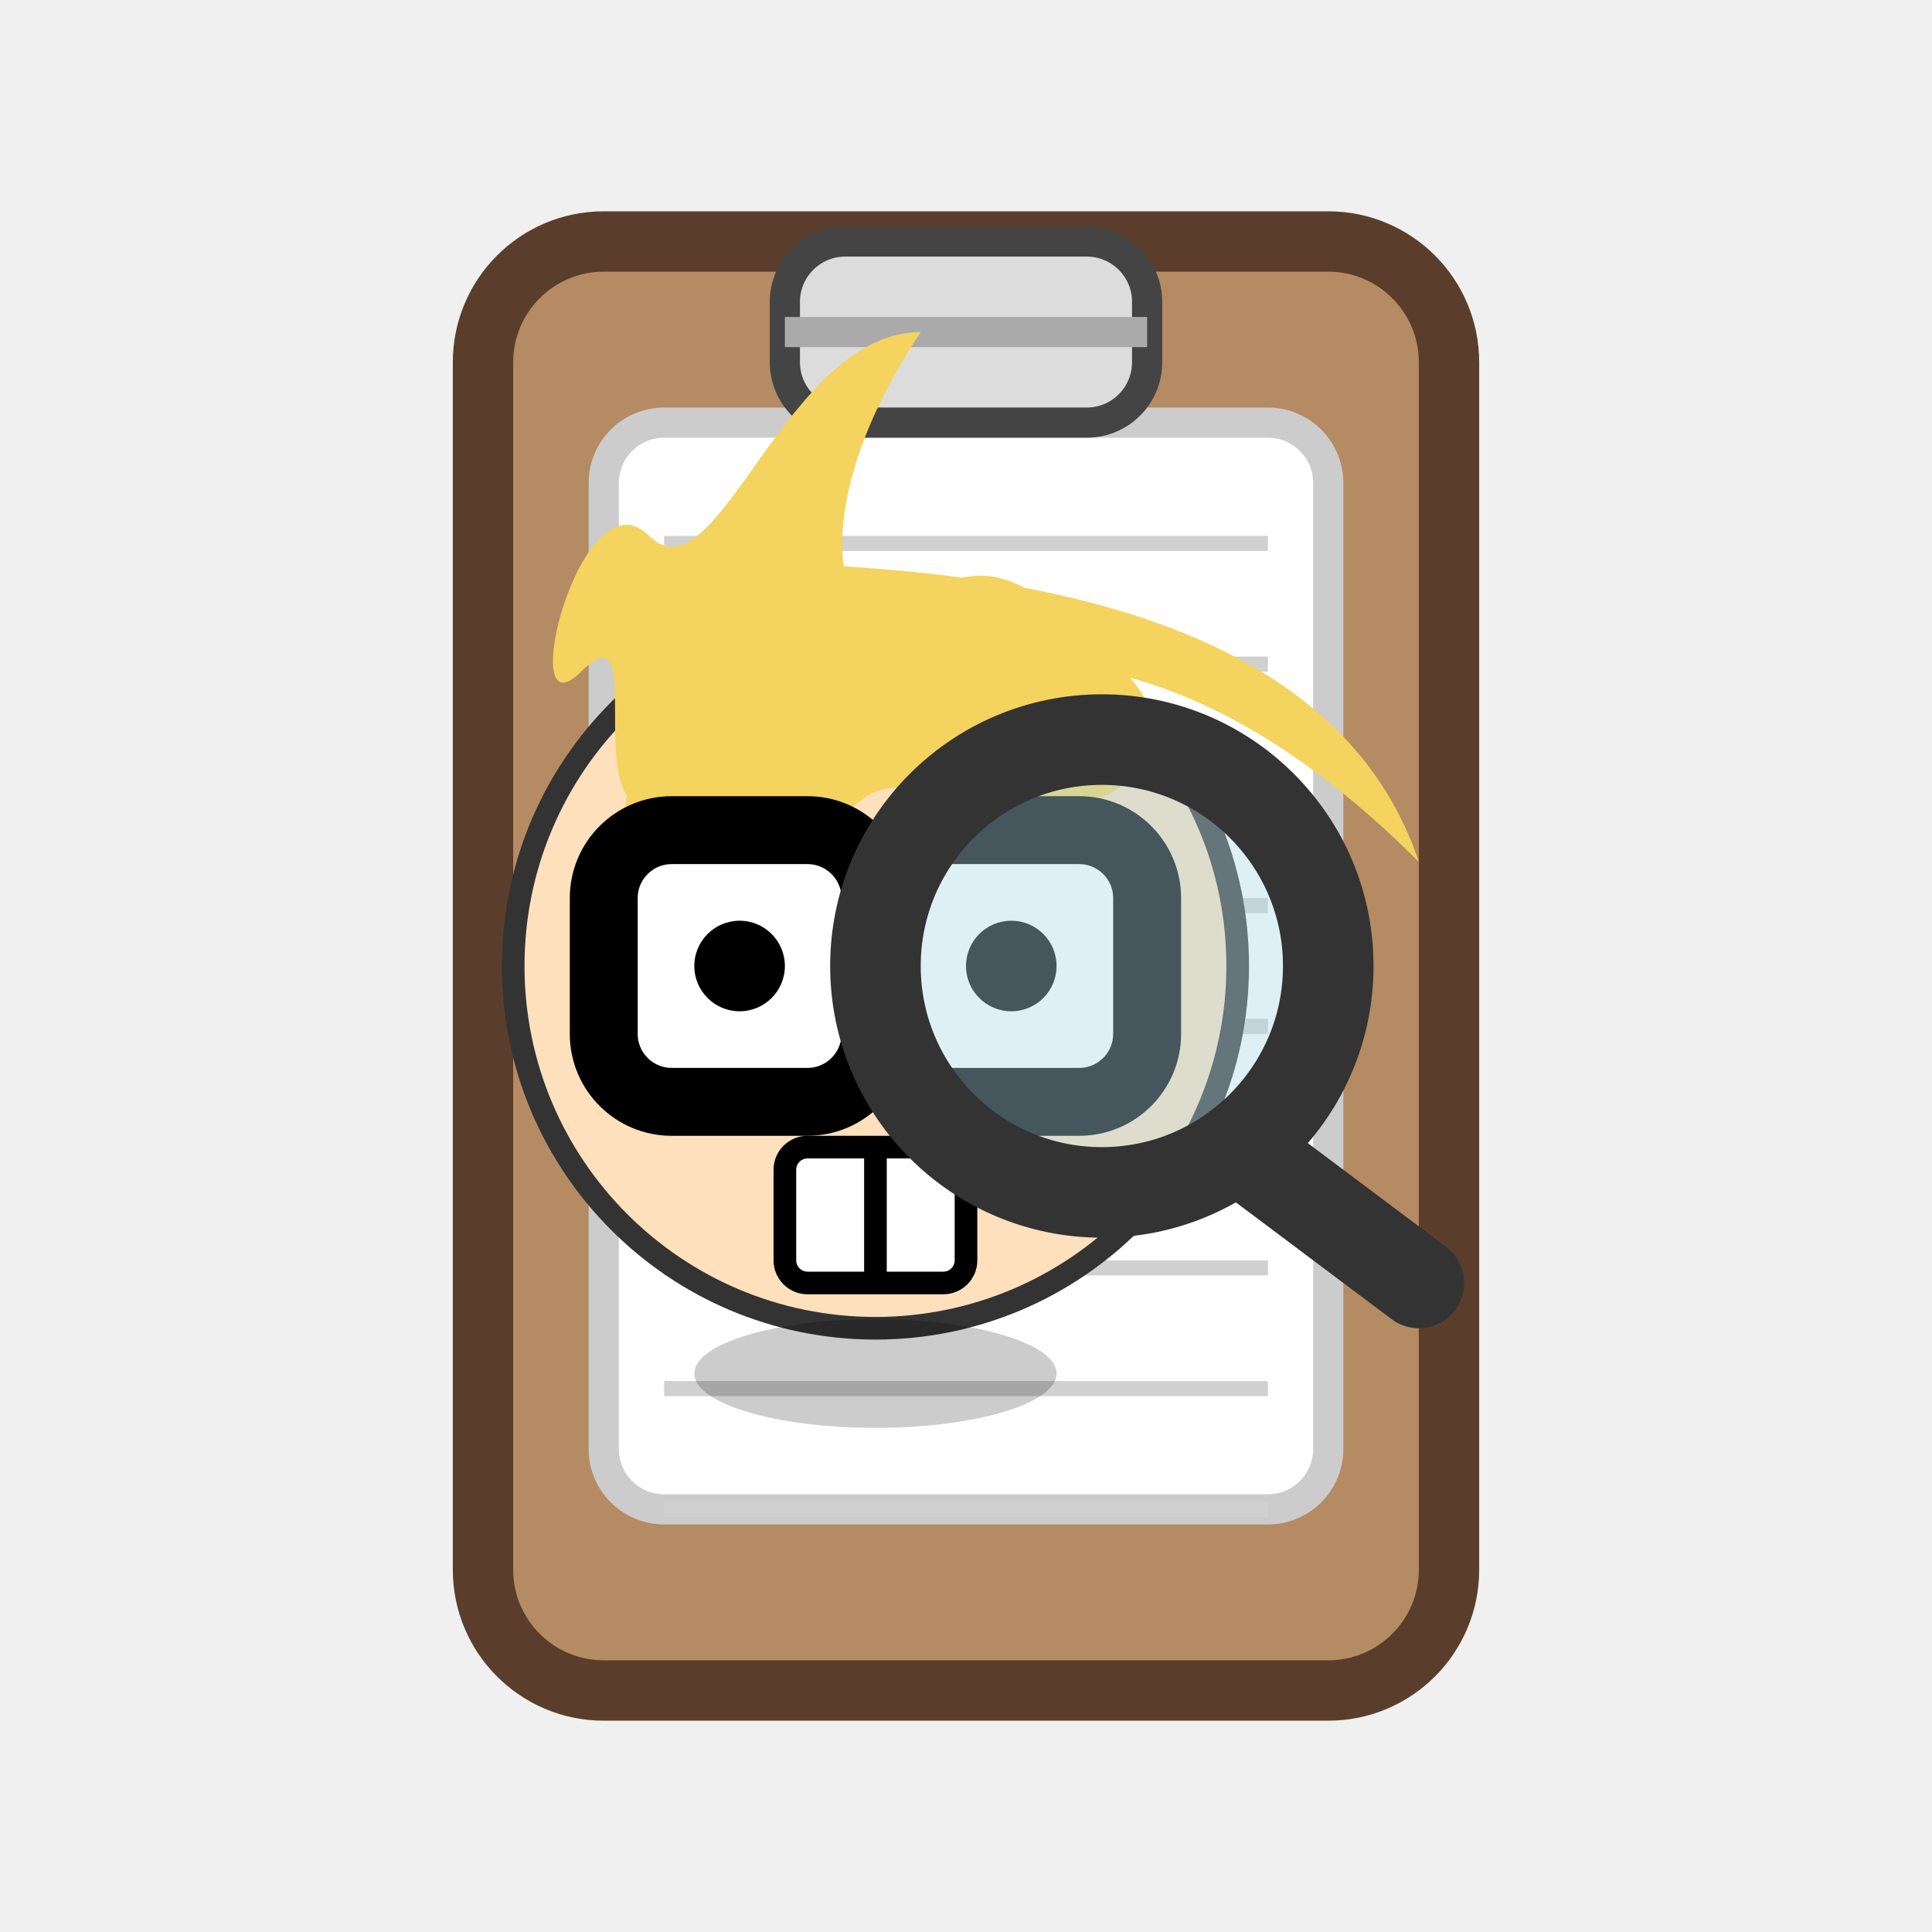
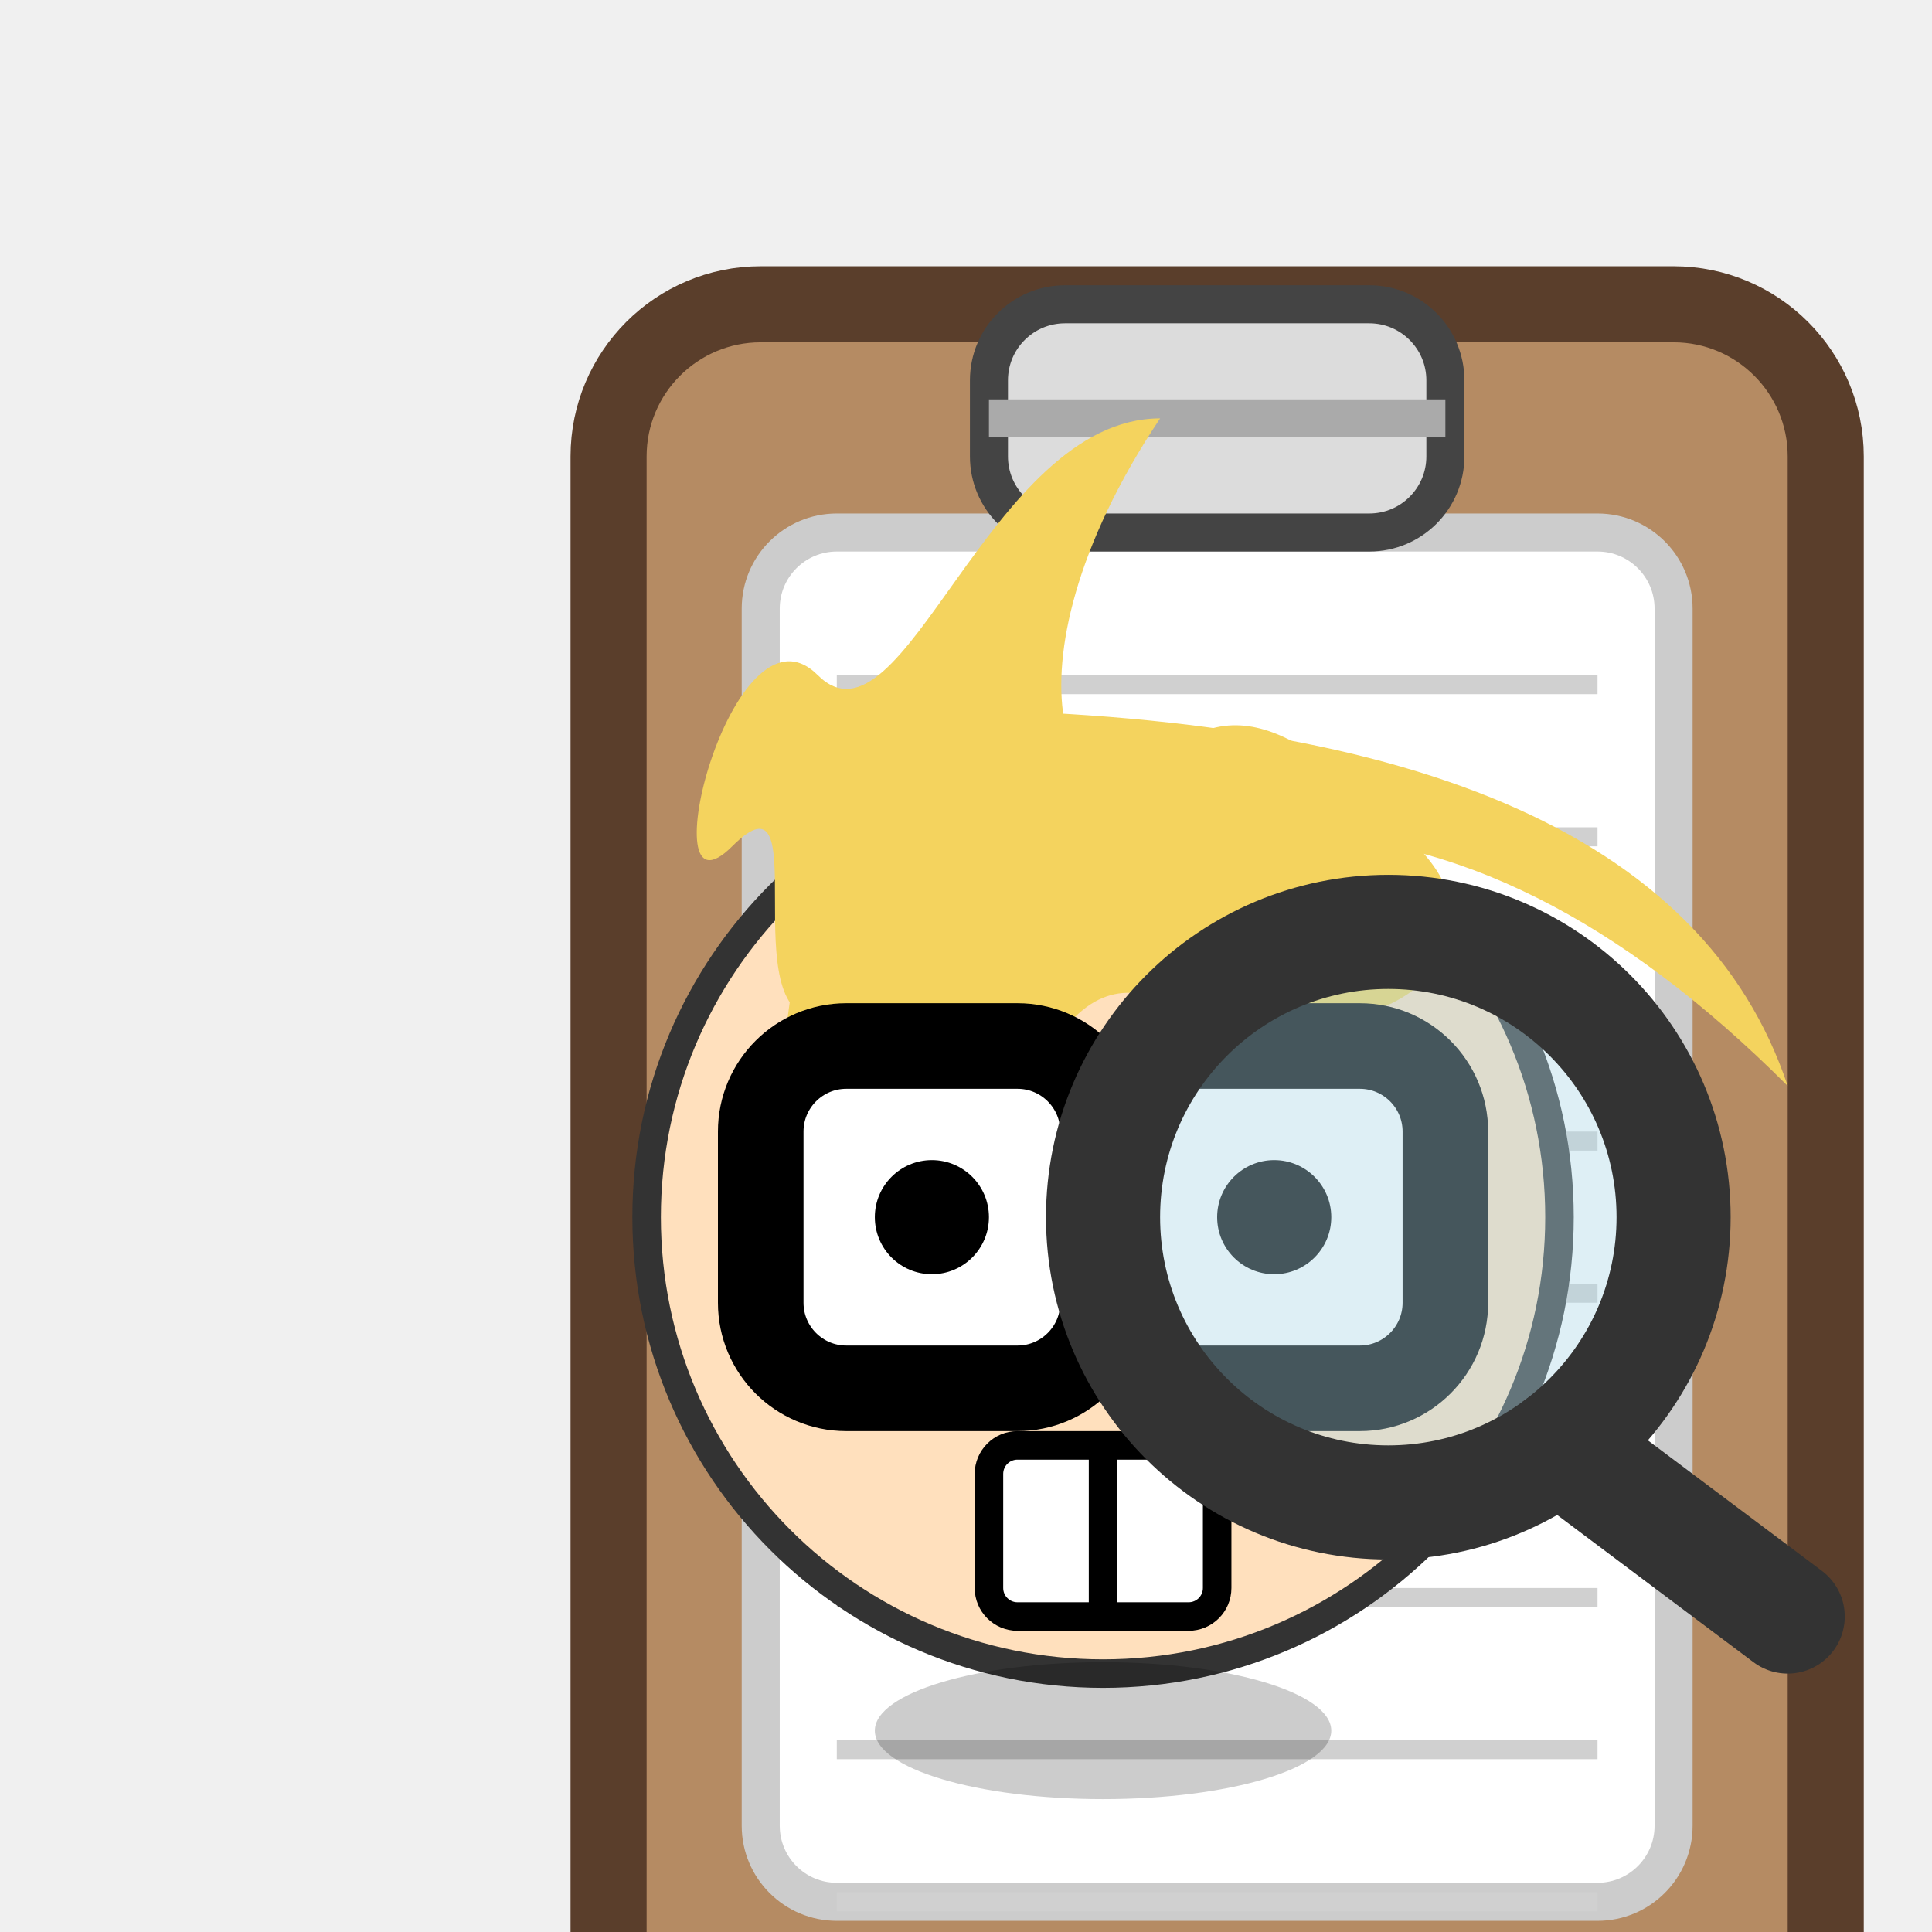
- <svg xmlns="http://www.w3.org/2000/svg" viewBox="0 0 64 64" width="256" height="256">
+ <svg xmlns="http://www.w3.org/2000/svg" viewBox="0 0 64 64" width="256" height="256" transform="scale(1.26)">
  <rect x="16" y="8" width="32" height="48" rx="4" ry="4" fill="#b58b63" stroke="#5a3e2b" stroke-width="2" />
  <rect x="20" y="14" width="24" height="36" rx="2" fill="#ffffff" stroke="#ccc" stroke-width="1" />
  <g stroke="#d0d0d0" stroke-width="0.5">
    <line x1="22" y1="18" x2="42" y2="18" />
    <line x1="22" y1="22" x2="42" y2="22" />
    <line x1="22" y1="26" x2="42" y2="26" />
    <line x1="22" y1="30" x2="42" y2="30" />
    <line x1="22" y1="34" x2="42" y2="34" />
    <line x1="22" y1="38" x2="42" y2="38" />
    <line x1="22" y1="42" x2="42" y2="42" />
    <line x1="22" y1="46" x2="42" y2="46" />
    <line x1="22" y1="50" x2="42" y2="50" />
  </g>
  <rect x="26" y="8" width="12" height="6" rx="2" fill="#dcdcdc" stroke="#444" stroke-width="1" />
  <line x1="26" y1="11" x2="38" y2="11" stroke="#aaa" stroke-width="1" />
  <g transform="translate(32,32) scale(1.5) translate(-34,-32)">
    <circle cx="32" cy="32" r="8" fill="#ffe0bd" stroke="#333" stroke-width="0.5" />
    <path d="M24 30 Q32 22 40 30 Q38 24 26 24 Q24 27 24 30 Z" fill="#f4d35e" transform="scale(1.1) translate(0,-3)" />
    <path d="M50,10            C40,10 35,30 30,25            C25,20 20,40 25,35            C30,30 25,45 30,45            C35,45 40,50 45,45            C50,40 55,50 60,45            C65,45 70,40 65,35            C60,30 55,25 50,30            C45,35 40,25 50,10" fill="#f4d35e" transform="scale(0.3) translate(60,50)" />
    <rect x="26" y="29" width="6" height="6" rx="1.5" fill="#fff" stroke="#000" stroke-width="1.5" />
    <rect x="32" y="29" width="6" height="6" rx="1.5" fill="#fff" stroke="#000" stroke-width="1.5" />
    <circle cx="29" cy="32" r="1" fill="#000" />
    <circle cx="35" cy="32" r="1" fill="#000" />
    <rect x="30" y="36" width="4" height="3" rx="0.5" fill="#fff" stroke="#000" stroke-width="0.5" />
    <line x1="32" y1="36" x2="32" y2="39" stroke="#000" stroke-width="0.5" />
    <ellipse cx="32" cy="41" rx="4" ry="1.2" fill="rgba(0,0,0,0.2)" />
    <circle cx="37" cy="32" r="5" fill="rgba(173,216,230,0.4)" stroke="#333" stroke-width="2" />
    <line x1="40" y1="36" x2="44" y2="39" stroke="#333" stroke-width="2" stroke-linecap="round" />
  </g>
</svg>
